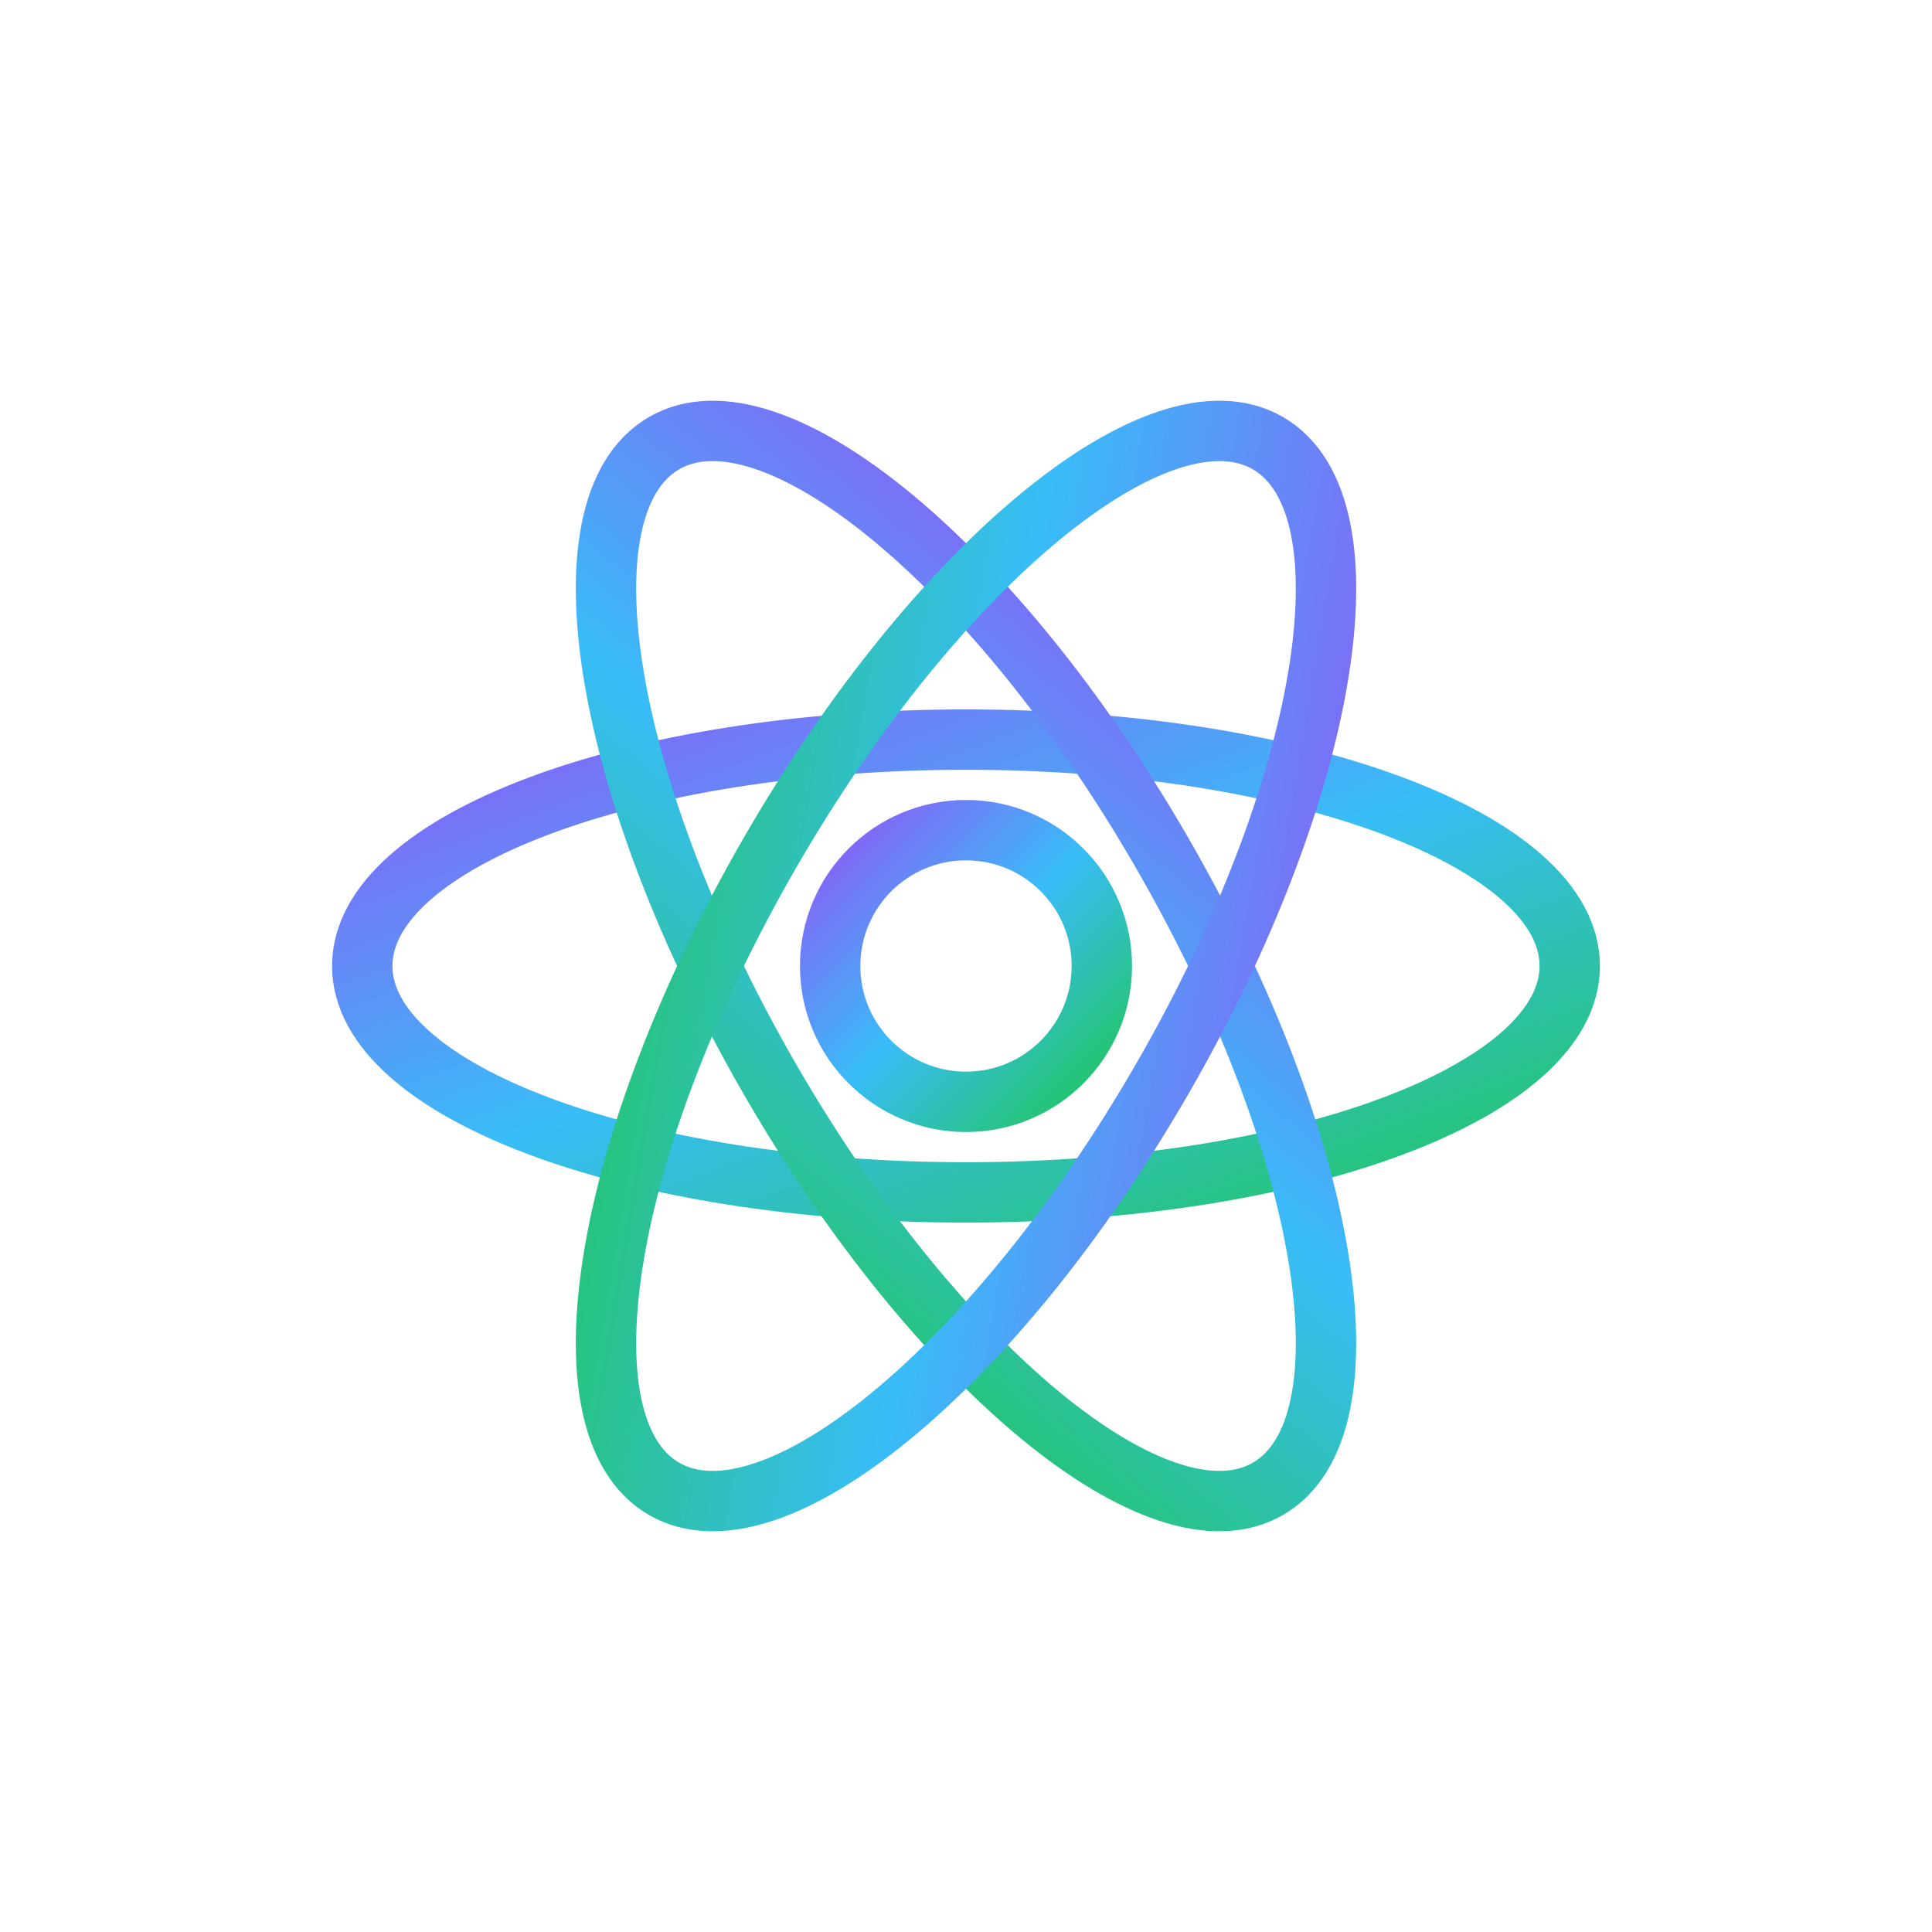
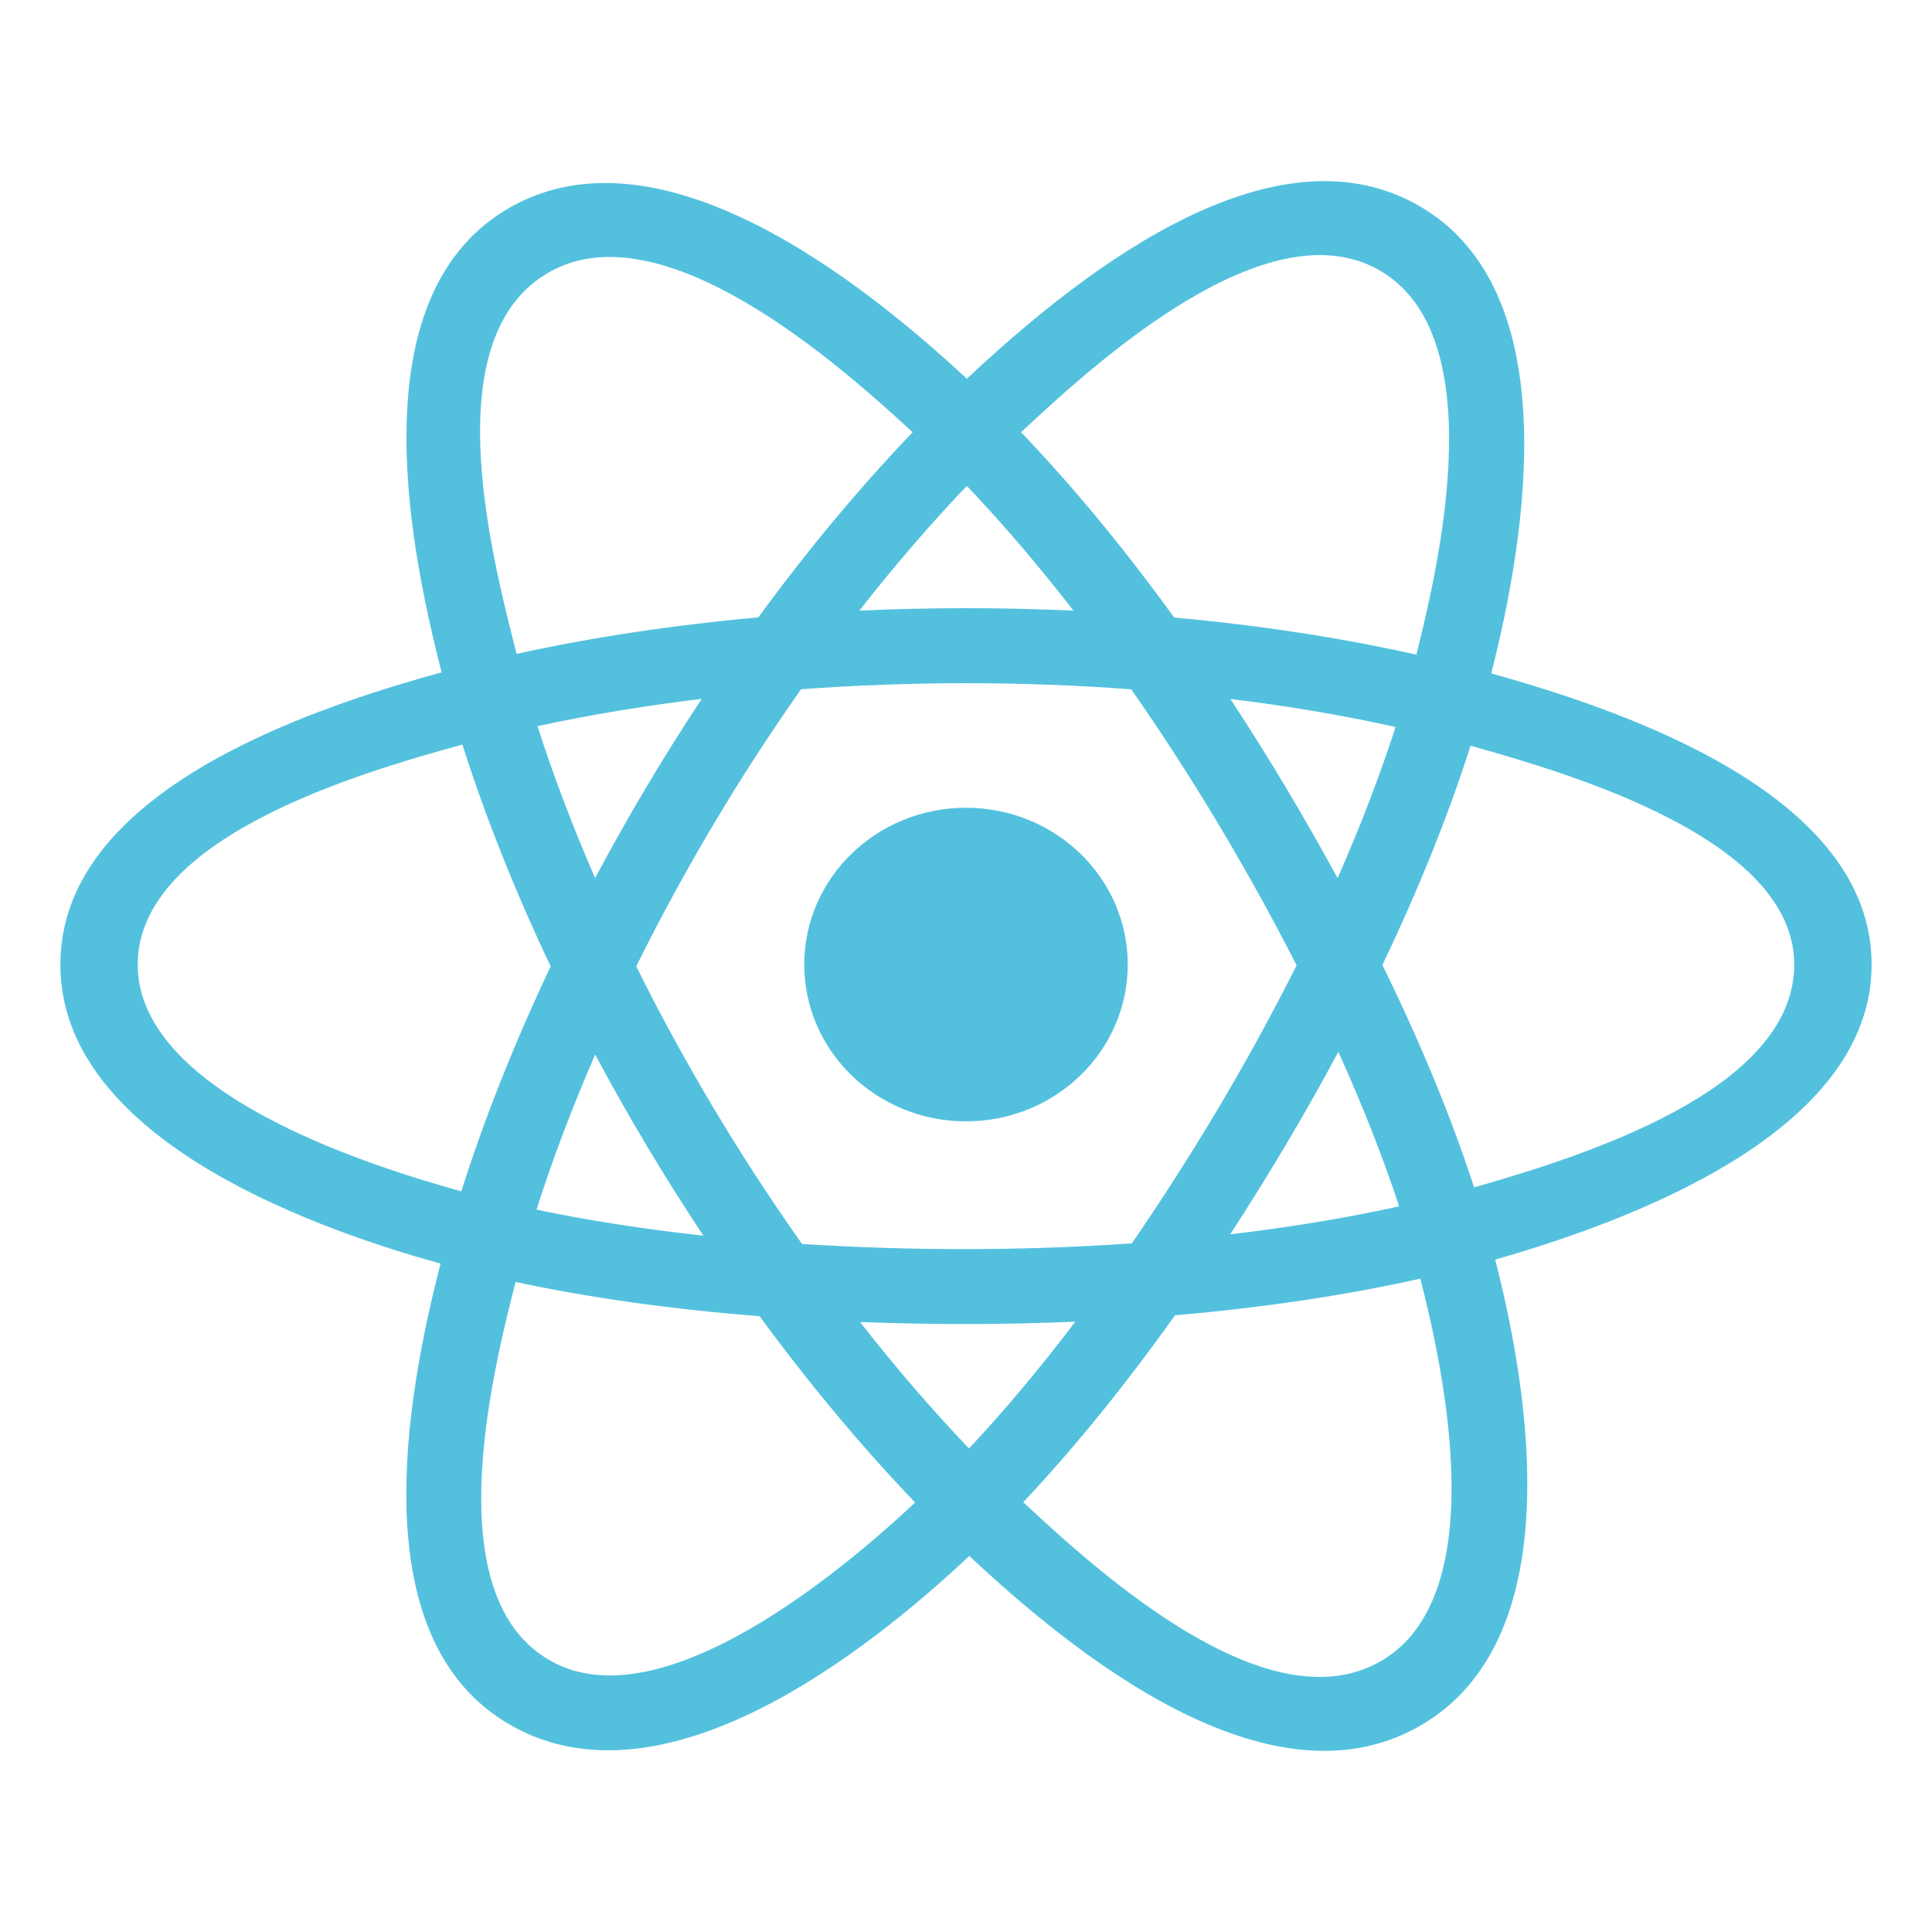
- <svg xmlns="http://www.w3.org/2000/svg" width="256" height="256" viewBox="0 0 256 256">
-   <defs>
-     <linearGradient id="grad" x1="0%" y1="0%" x2="100%" y2="100%">
-       <stop offset="0%" stop-color="#8b5cf6" />
-       <stop offset="50%" stop-color="#38bdf8" />
-       <stop offset="100%" stop-color="#22c55e" />
-     </linearGradient>
-   </defs>
-   <g fill="none" stroke="url(#grad)" stroke-width="8">
-     <circle cx="128.0" cy="128.0" r="18" />
-     <ellipse cx="128.0" cy="128.0" rx="80" ry="30" transform="rotate(0 128.0 128.0)" />
-     <ellipse cx="128.0" cy="128.0" rx="80" ry="30" transform="rotate(60 128.0 128.0)" />
-     <ellipse cx="128.0" cy="128.0" rx="80" ry="30" transform="rotate(120 128.0 128.0)" />
-   </g>
+ <svg xmlns="http://www.w3.org/2000/svg" width="800px" height="800px" viewBox="0 0 32 32" fill="none">
+   <path d="M18.679 15.976C18.679 14.541 17.48 13.379 16 13.379C14.521 13.379 13.321 14.541 13.321 15.976C13.321 17.41 14.521 18.573 16 18.573C17.48 18.573 18.679 17.41 18.679 15.976Z" fill="#53C1DE" />
+   <path fill-rule="evenodd" clip-rule="evenodd" d="M24.7 11.154C25.266 8.925 25.977 4.791 23.47 3.39C20.975 1.995 17.728 4.668 16.014 6.273C14.304 4.684 10.966 2.022 8.462 3.428C5.968 4.828 6.737 8.893 7.315 11.136C4.988 11.776 1 13.156 1 15.976C1 18.787 4.984 20.289 7.297 20.929C6.717 23.184 5.986 27.191 8.483 28.588C10.997 29.993 14.325 27.395 16.055 25.772C17.781 27.386 20.997 30.002 23.492 28.601C25.996 27.196 25.344 23.118 24.765 20.863C27.007 20.221 31 18.752 31 15.976C31 13.184 26.99 11.792 24.7 11.154ZM24.416 19.667C24.037 18.502 23.524 17.262 22.897 15.982C23.495 14.732 23.988 13.509 24.357 12.351C26.036 12.823 29.718 13.901 29.718 15.976C29.718 18.07 26.185 19.159 24.416 19.667ZM22.85 27.526C20.988 28.571 18.222 26.07 16.948 24.881C17.793 23.984 18.638 22.942 19.462 21.785C20.913 21.66 22.283 21.456 23.526 21.178C23.933 22.773 24.72 26.476 22.85 27.526ZM9.124 27.511C7.261 26.47 8.113 22.895 8.54 21.233C9.768 21.497 11.129 21.686 12.582 21.801C13.412 22.933 14.282 23.974 15.158 24.886C14.075 25.901 10.995 28.557 9.124 27.511ZM2.281 15.976C2.281 13.874 5.942 12.803 7.659 12.333C8.035 13.517 8.527 14.754 9.121 16.006C8.519 17.277 8.02 18.534 7.641 19.732C6.004 19.278 2.281 18.079 2.281 15.976ZM9.104 4.504C10.973 3.454 13.875 6.01 15.116 7.16C14.244 8.068 13.383 9.101 12.56 10.226C11.149 10.353 9.799 10.557 8.557 10.83C8.091 9.021 7.236 5.552 9.104 4.504ZM20.379 11.577C21.337 11.694 22.254 11.85 23.115 12.041C22.856 12.844 22.534 13.684 22.154 14.545C21.604 13.533 21.014 12.542 20.379 11.577ZM16.014 8.048C16.605 8.669 17.197 9.362 17.78 10.114C16.599 10.06 15.415 10.06 14.234 10.114C14.817 9.368 15.414 8.676 16.014 8.048ZM9.857 14.544C9.483 13.686 9.164 12.842 8.903 12.027C9.759 11.842 10.672 11.69 11.623 11.575C10.987 12.537 10.397 13.528 9.857 14.544ZM11.65 20.466C10.668 20.359 9.741 20.215 8.886 20.035C9.15 19.206 9.477 18.343 9.858 17.467C10.406 18.493 11.005 19.494 11.65 20.466ZM16.05 23.991C15.442 23.356 14.836 22.653 14.245 21.897C15.433 21.942 16.623 21.942 17.811 21.891C17.227 22.661 16.637 23.365 16.05 23.991ZM22.167 17.422C22.568 18.308 22.906 19.166 23.174 19.981C22.304 20.173 21.365 20.328 20.376 20.444C21.015 19.461 21.615 18.454 22.167 17.422ZM18.747 20.594C16.93 20.72 15.102 20.719 13.284 20.604C12.251 19.142 11.331 17.603 10.538 16.006C11.328 14.412 12.24 12.876 13.268 11.416C15.088 11.283 16.918 11.282 18.737 11.417C19.756 12.877 20.668 14.409 21.476 15.988C20.677 17.581 19.759 19.12 18.747 20.594ZM22.83 4.467C24.701 5.513 23.868 9.227 23.459 10.843C22.215 10.564 20.863 10.357 19.448 10.228C18.624 9.09 17.77 8.055 16.912 7.159C18.169 5.984 20.978 3.431 22.83 4.467Z" fill="#53C1DE" />
</svg>
